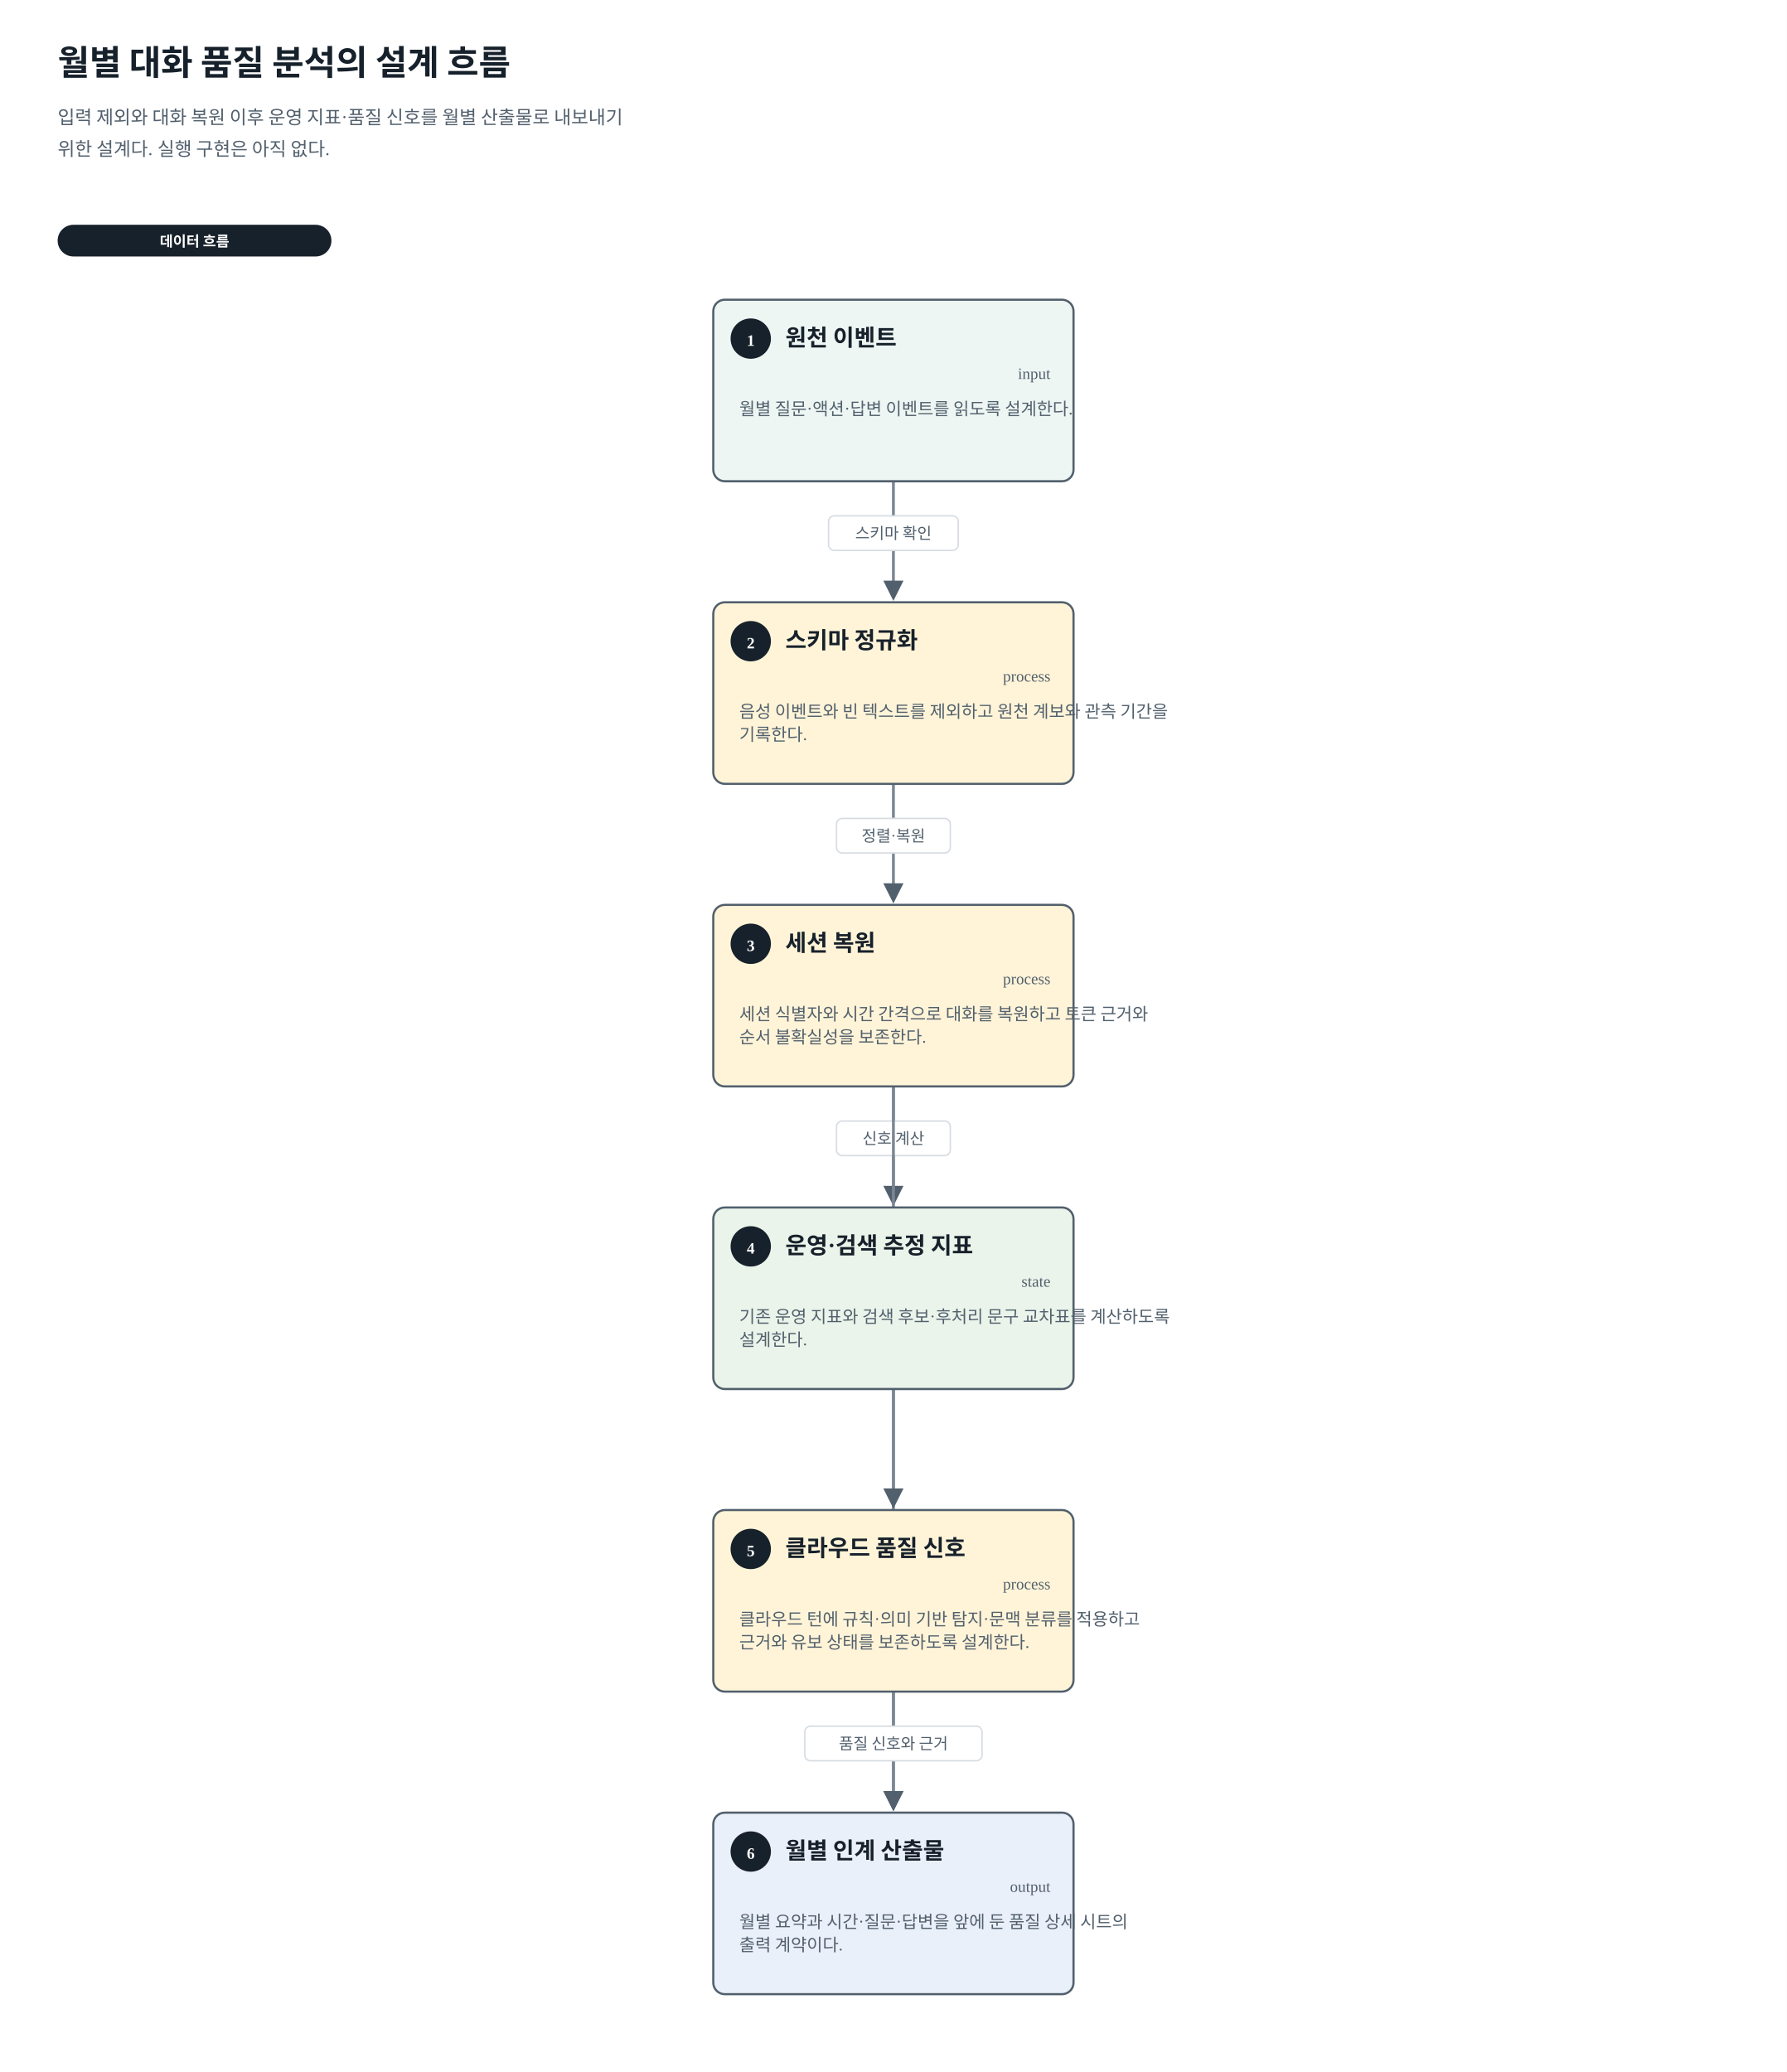
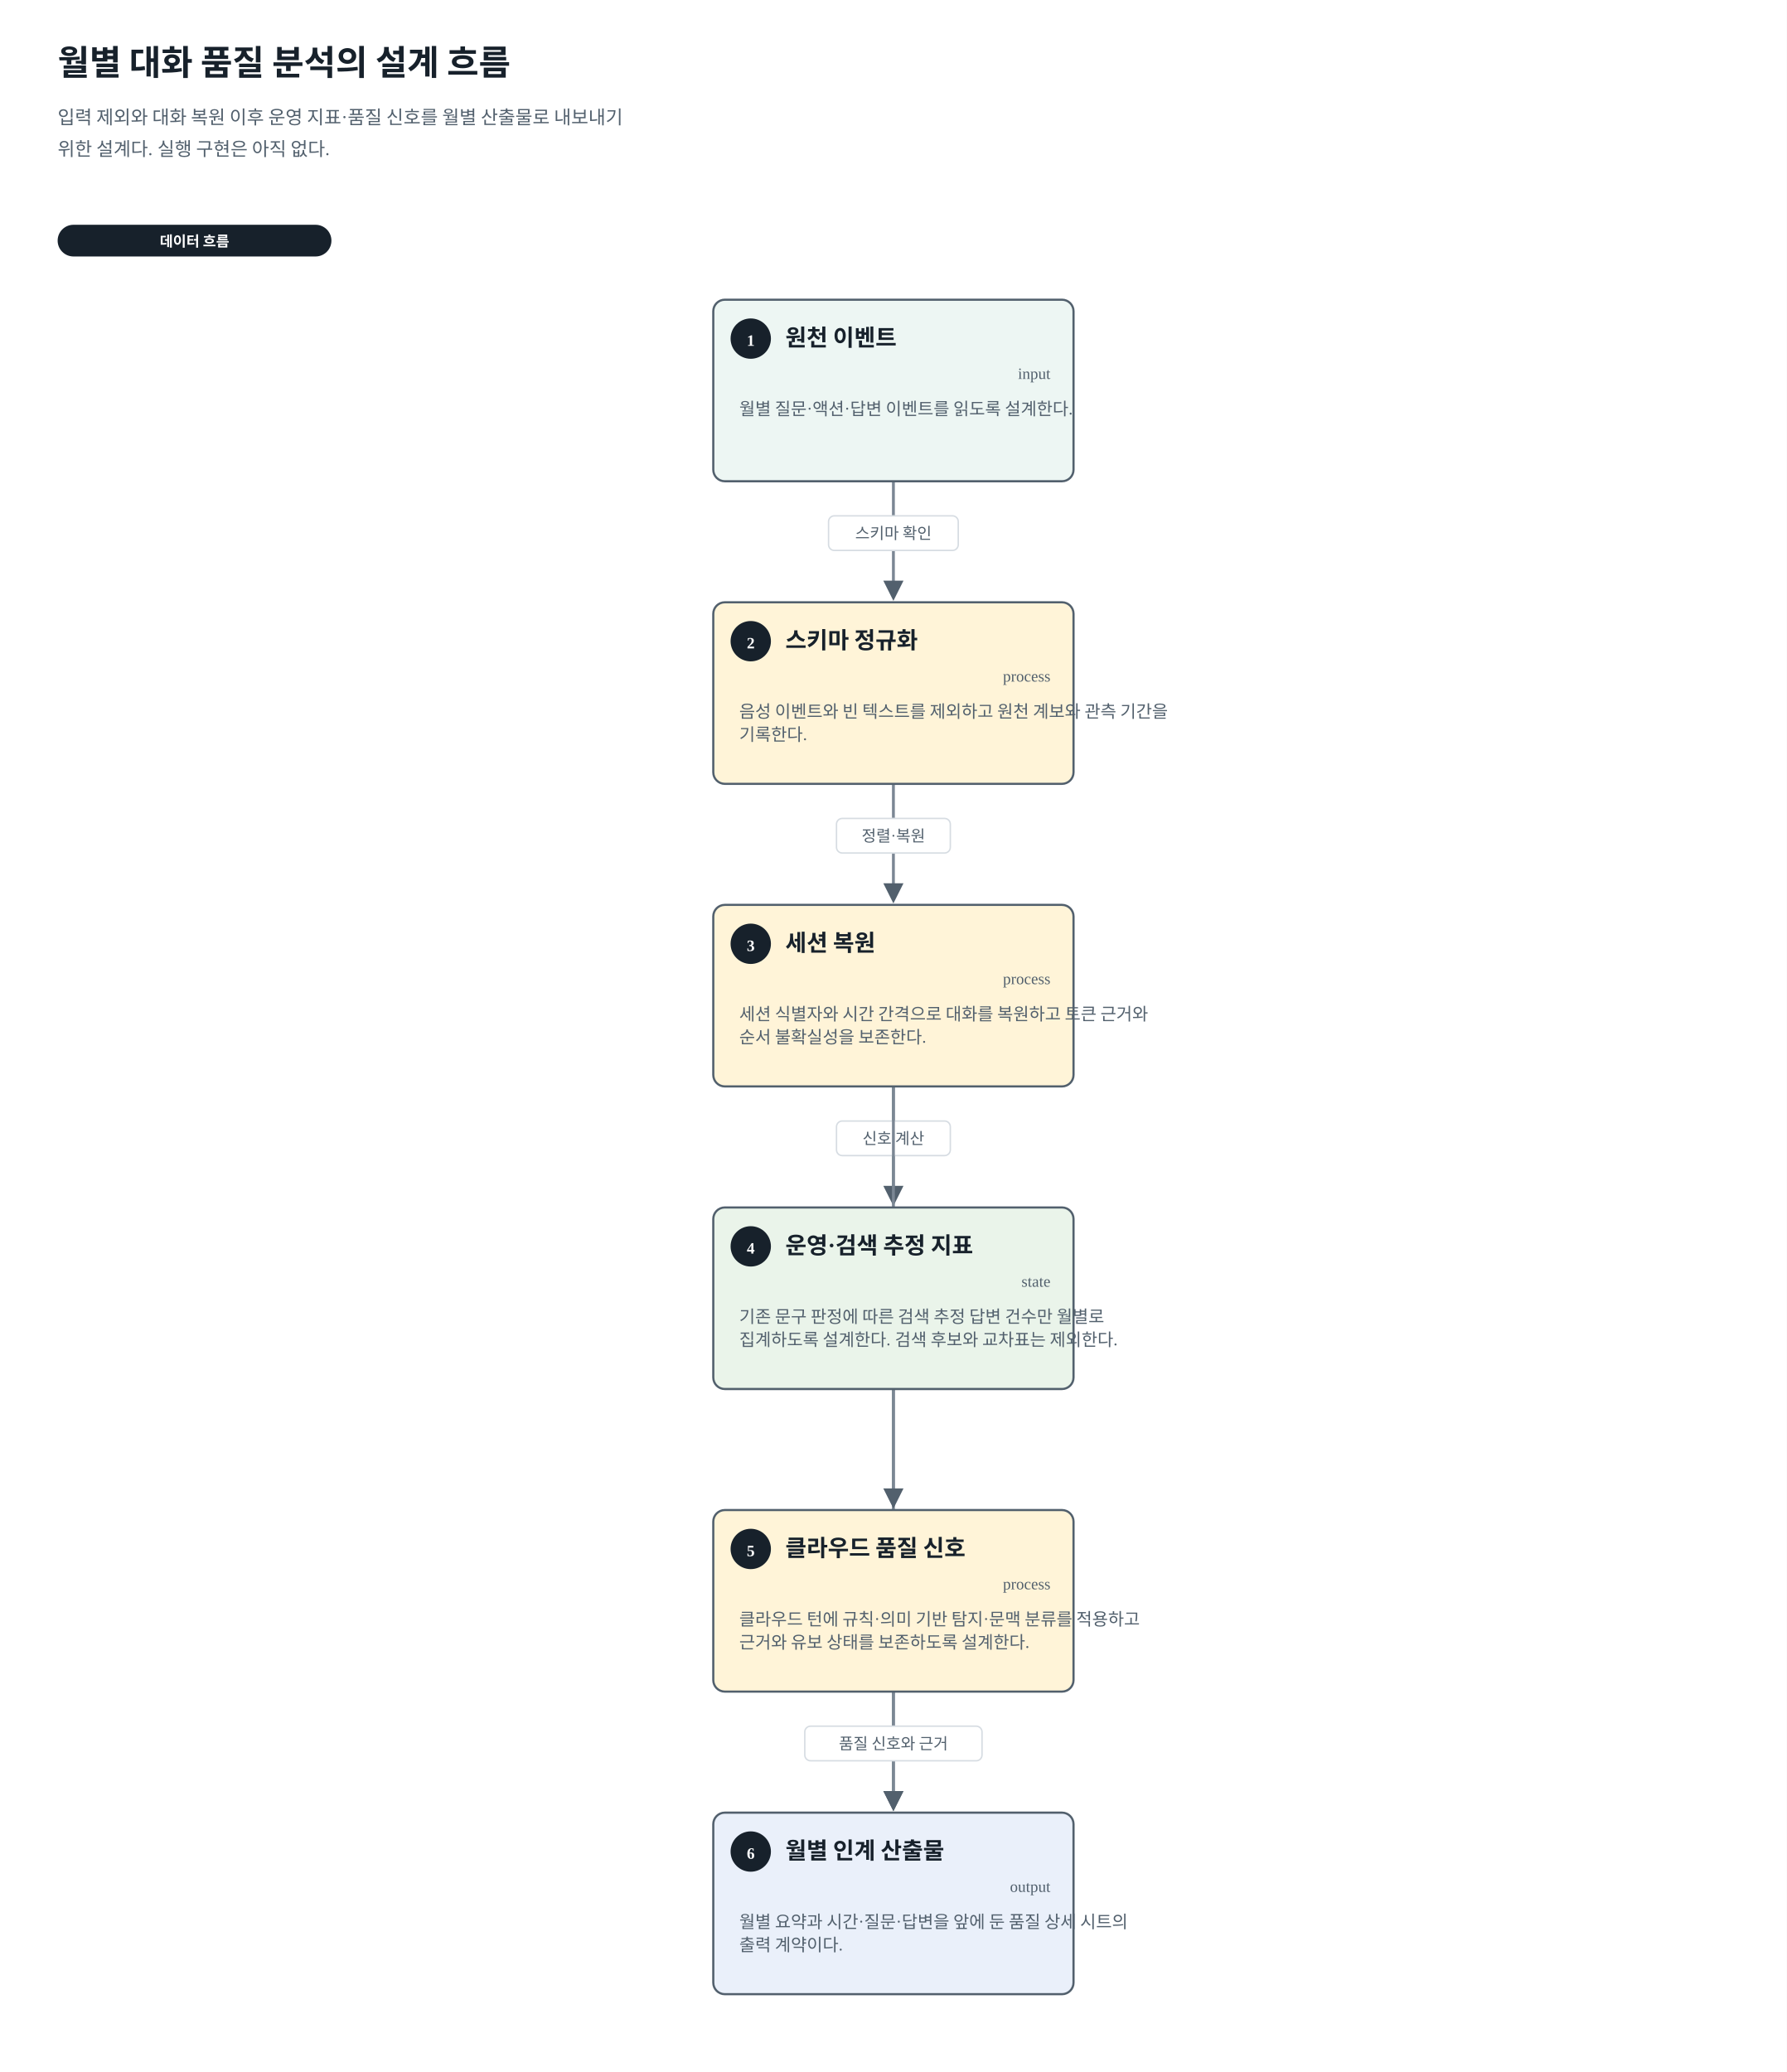
<svg xmlns="http://www.w3.org/2000/svg" viewBox="0 0 1240 1438" role="img" aria-labelledby="system-map-title system-map-desc">
  <defs>
    <marker id="system-map-arrow" viewBox="0 0 10 10" refX="5" refY="5" markerWidth="7" markerHeight="7" orient="auto-start-reverse">
      <path d="M 0 0 L 10 5 L 0 10 z" fill="#52606d" />
    </marker>
  </defs>
  <rect width="1240" height="1438" fill="#ffffff" />
  <text fill="#17212b" font-size="24" font-weight="700">
    <tspan x="40" y="52">월별 대화 품질 분석의 설계 흐름</tspan>
  </text>
  <text fill="#52606d" font-size="13">
    <tspan x="40" y="86">입력 제외와 대화 복원 이후 운영 지표·품질 신호를 월별 산출물로 내보내기</tspan>
    <tspan x="40" y="108">위한 설계다. 실행 구현은 아직 없다.</tspan>
  </text>
  <rect x="40" y="156" width="190" height="22" rx="11" fill="#17212b" />
  <text x="135" y="171" text-anchor="middle" fill="#ffffff" font-size="10" font-weight="700">데이터 흐름</text>
  <g data-flow="flow-01">
    <path d="M 620 334 C 620 372, 620 372, 620 410" fill="none" stroke="#7b8794" stroke-width="2" marker-end="url(#system-map-arrow)" />
    <rect x="575" y="358" width="90" height="24" rx="4" fill="#ffffff" stroke="#d6dce2" />
    <text x="620" y="374" text-anchor="middle" fill="#52606d" font-size="11">스키마 확인</text>
  </g>
  <g data-flow="flow-02">
    <path d="M 620 544 C 620 582, 620 582, 620 620" fill="none" stroke="#7b8794" stroke-width="2" marker-end="url(#system-map-arrow)" />
    <rect x="580.5" y="568" width="79" height="24" rx="4" fill="#ffffff" stroke="#d6dce2" />
    <text x="620" y="584" text-anchor="middle" fill="#52606d" font-size="11">정렬·복원</text>
  </g>
  <g data-flow="flow-03">
    <path d="M 620 754 C 620 792, 620 792, 620 830" fill="none" stroke="#7b8794" stroke-width="2" marker-end="url(#system-map-arrow)" />
    <rect x="580.5" y="778" width="79" height="24" rx="4" fill="#ffffff" stroke="#d6dce2" />
    <text x="620" y="794" text-anchor="middle" fill="#52606d" font-size="11">신호 계산</text>
  </g>
  <g data-flow="flow-04">
    <path d="M 620 964 C 620 1107, 620 1107, 620 1250" fill="none" stroke="#7b8794" stroke-width="2" marker-end="url(#system-map-arrow)" />
    <rect x="580.5" y="1093" width="79" height="24" rx="4" fill="#ffffff" stroke="#d6dce2" />
    <text x="620" y="1109" text-anchor="middle" fill="#52606d" font-size="11">월별 산출</text>
  </g>
  <g data-flow="flow-05">
    <path d="M 620 754 C 620 897, 620 897, 620 1040" fill="none" stroke="#7b8794" stroke-width="2" marker-end="url(#system-map-arrow)" />
    <rect x="553" y="883" width="134" height="24" rx="4" fill="#ffffff" stroke="#d6dce2" />
    <text x="620" y="899" text-anchor="middle" fill="#52606d" font-size="11">확인된 클라우드 턴</text>
  </g>
  <g data-flow="flow-06">
    <path d="M 620 1174 C 620 1212, 620 1212, 620 1250" fill="none" stroke="#7b8794" stroke-width="2" marker-end="url(#system-map-arrow)" />
    <rect x="558.5" y="1198" width="123" height="24" rx="4" fill="#ffffff" stroke="#d6dce2" />
    <text x="620" y="1214" text-anchor="middle" fill="#52606d" font-size="11">품질 신호와 근거</text>
  </g>
  <g data-node="raw-events">
    <rect x="495.0" y="208" width="250" height="126" rx="8" fill="#edf6f3" stroke="#52606d" stroke-width="1.5" />
    <circle cx="521.0" cy="235" r="14" fill="#17212b" />
    <text x="521.0" y="240" text-anchor="middle" fill="#ffffff" font-size="11" font-weight="700">1</text>
    <text x="545.0" y="240" fill="#17212b" font-size="16" font-weight="700">원천 이벤트</text>
    <text x="729.0" y="263" text-anchor="end" fill="#52606d" font-size="11">input</text>
    <text x="513.0" y="286" fill="#52606d" font-size="12">
      <tspan x="513.0" y="288">월별 질문·액션·답변 이벤트를 읽도록 설계한다.</tspan>
    </text>
  </g>
  <g data-node="schema-normalizer">
    <rect x="495.0" y="418" width="250" height="126" rx="8" fill="#fff4d8" stroke="#52606d" stroke-width="1.5" />
    <circle cx="521.0" cy="445" r="14" fill="#17212b" />
    <text x="521.0" y="450" text-anchor="middle" fill="#ffffff" font-size="11" font-weight="700">2</text>
    <text x="545.0" y="450" fill="#17212b" font-size="16" font-weight="700">스키마 정규화</text>
    <text x="729.0" y="473" text-anchor="end" fill="#52606d" font-size="11">process</text>
    <text x="513.0" y="496" fill="#52606d" font-size="12">
      <tspan x="513.0" y="498">음성 이벤트와 빈 텍스트를 제외하고 원천 계보와 관측 기간을</tspan>
      <tspan x="513.0" y="514">기록한다.</tspan>
    </text>
  </g>
  <g data-node="session-rebuilder">
    <rect x="495.0" y="628" width="250" height="126" rx="8" fill="#fff4d8" stroke="#52606d" stroke-width="1.5" />
    <circle cx="521.0" cy="655" r="14" fill="#17212b" />
    <text x="521.0" y="660" text-anchor="middle" fill="#ffffff" font-size="11" font-weight="700">3</text>
    <text x="545.0" y="660" fill="#17212b" font-size="16" font-weight="700">세션 복원</text>
    <text x="729.0" y="683" text-anchor="end" fill="#52606d" font-size="11">process</text>
    <text x="513.0" y="706" fill="#52606d" font-size="12">
      <tspan x="513.0" y="708">세션 식별자와 시간 간격으로 대화를 복원하고 토큰 근거와</tspan>
      <tspan x="513.0" y="724">순서 불확실성을 보존한다.</tspan>
    </text>
  </g>
  <g data-node="search-metrics">
    <rect x="495.0" y="838" width="250" height="126" rx="8" fill="#eaf4ea" stroke="#52606d" stroke-width="1.5" />
    <circle cx="521.0" cy="865" r="14" fill="#17212b" />
    <text x="521.0" y="870" text-anchor="middle" fill="#ffffff" font-size="11" font-weight="700">4</text>
    <text x="545.0" y="870" fill="#17212b" font-size="16" font-weight="700">운영·검색 추정 지표</text>
    <text x="729.0" y="893" text-anchor="end" fill="#52606d" font-size="11">state</text>
    <text x="513.0" y="916" fill="#52606d" font-size="12">
-       <tspan x="513.0" y="918">기존 운영 지표와 검색 후보·후처리 문구 교차표를 계산하도록</tspan>
-       <tspan x="513.0" y="934">설계한다.</tspan>
+       <tspan x="513.0" y="918">기존 문구 판정에 따른 검색 추정 답변 건수만 월별로</tspan>
+       <tspan x="513.0" y="934">집계하도록 설계한다. 검색 후보와 교차표는 제외한다.</tspan>
    </text>
  </g>
  <g data-node="quality-signals">
    <rect x="495.0" y="1048" width="250" height="126" rx="8" fill="#fff4d8" stroke="#52606d" stroke-width="1.5" />
    <circle cx="521.0" cy="1075" r="14" fill="#17212b" />
    <text x="521.0" y="1080" text-anchor="middle" fill="#ffffff" font-size="11" font-weight="700">5</text>
    <text x="545.0" y="1080" fill="#17212b" font-size="16" font-weight="700">클라우드 품질 신호</text>
    <text x="729.0" y="1103" text-anchor="end" fill="#52606d" font-size="11">process</text>
    <text x="513.0" y="1126" fill="#52606d" font-size="12">
      <tspan x="513.0" y="1128">클라우드 턴에 규칙·의미 기반 탐지·문맥 분류를 적용하고</tspan>
      <tspan x="513.0" y="1144">근거와 유보 상태를 보존하도록 설계한다.</tspan>
    </text>
  </g>
  <g data-node="monthly-handoff">
    <rect x="495.0" y="1258" width="250" height="126" rx="8" fill="#eaf0fa" stroke="#52606d" stroke-width="1.5" />
    <circle cx="521.0" cy="1285" r="14" fill="#17212b" />
    <text x="521.0" y="1290" text-anchor="middle" fill="#ffffff" font-size="11" font-weight="700">6</text>
    <text x="545.0" y="1290" fill="#17212b" font-size="16" font-weight="700">월별 인계 산출물</text>
    <text x="729.0" y="1313" text-anchor="end" fill="#52606d" font-size="11">output</text>
    <text x="513.0" y="1336" fill="#52606d" font-size="12">
      <tspan x="513.0" y="1338">월별 요약과 시간·질문·답변을 앞에 둔 품질 상세 시트의</tspan>
      <tspan x="513.0" y="1354">출력 계약이다.</tspan>
    </text>
  </g>
</svg>
